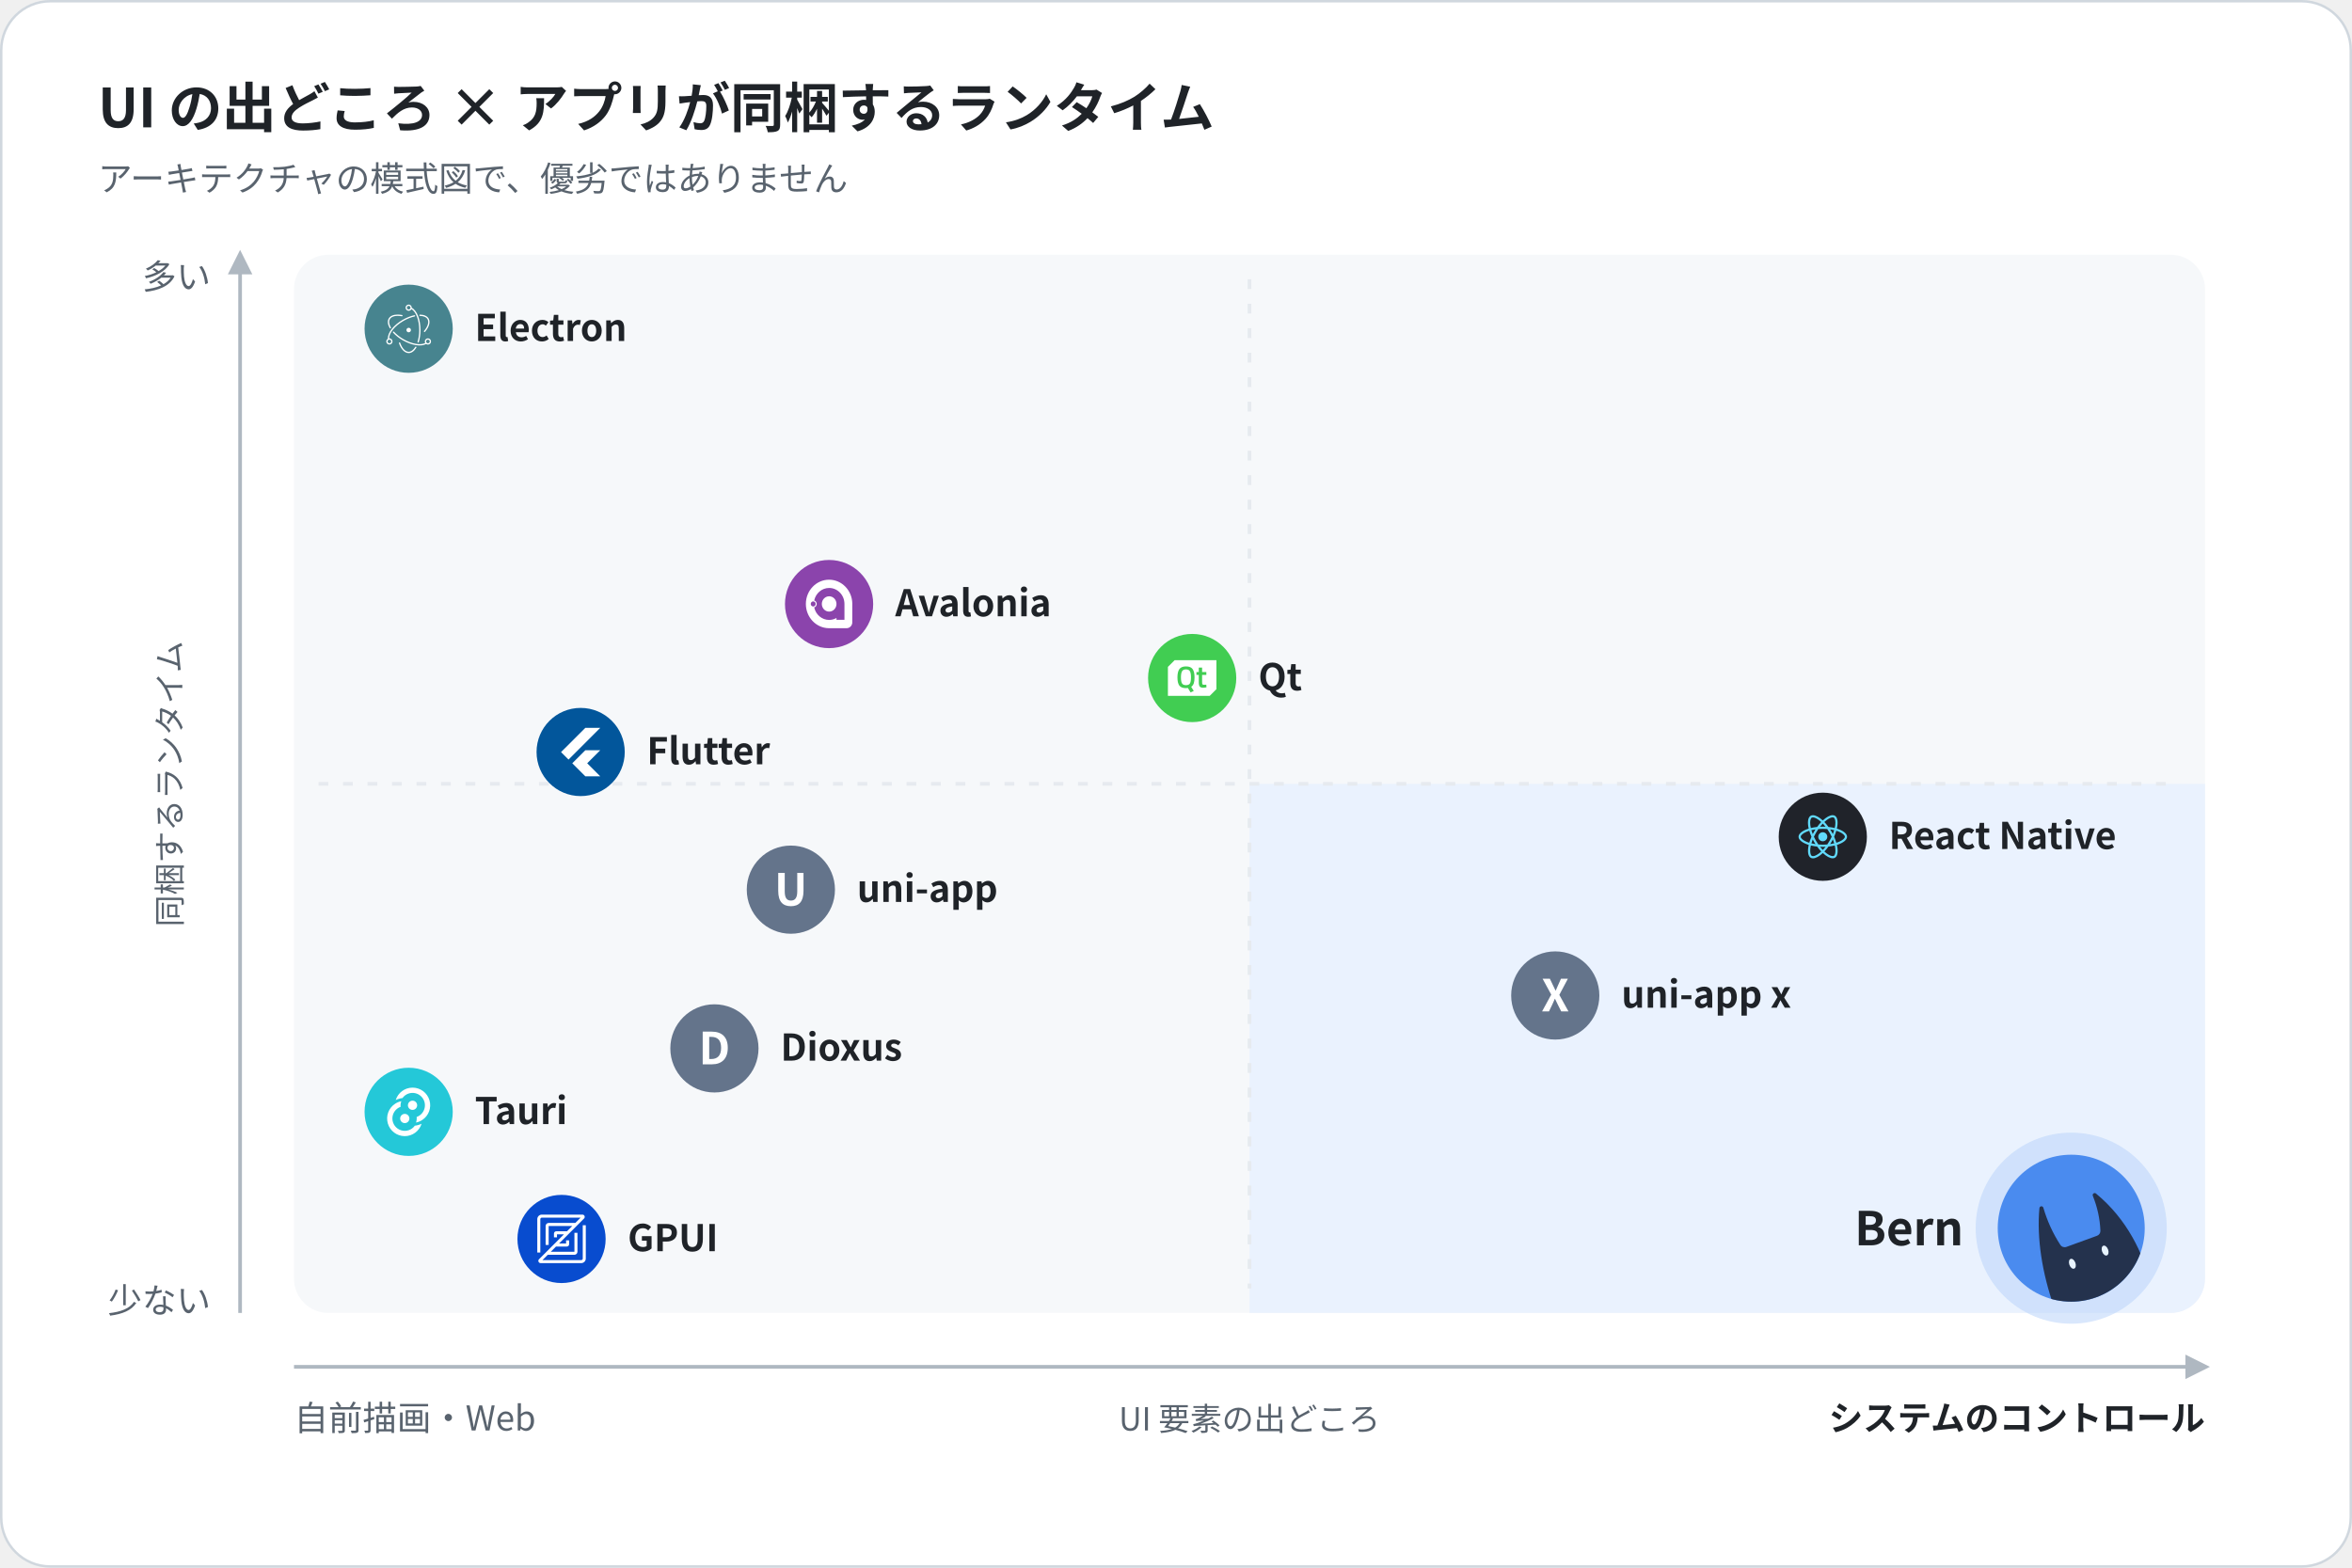
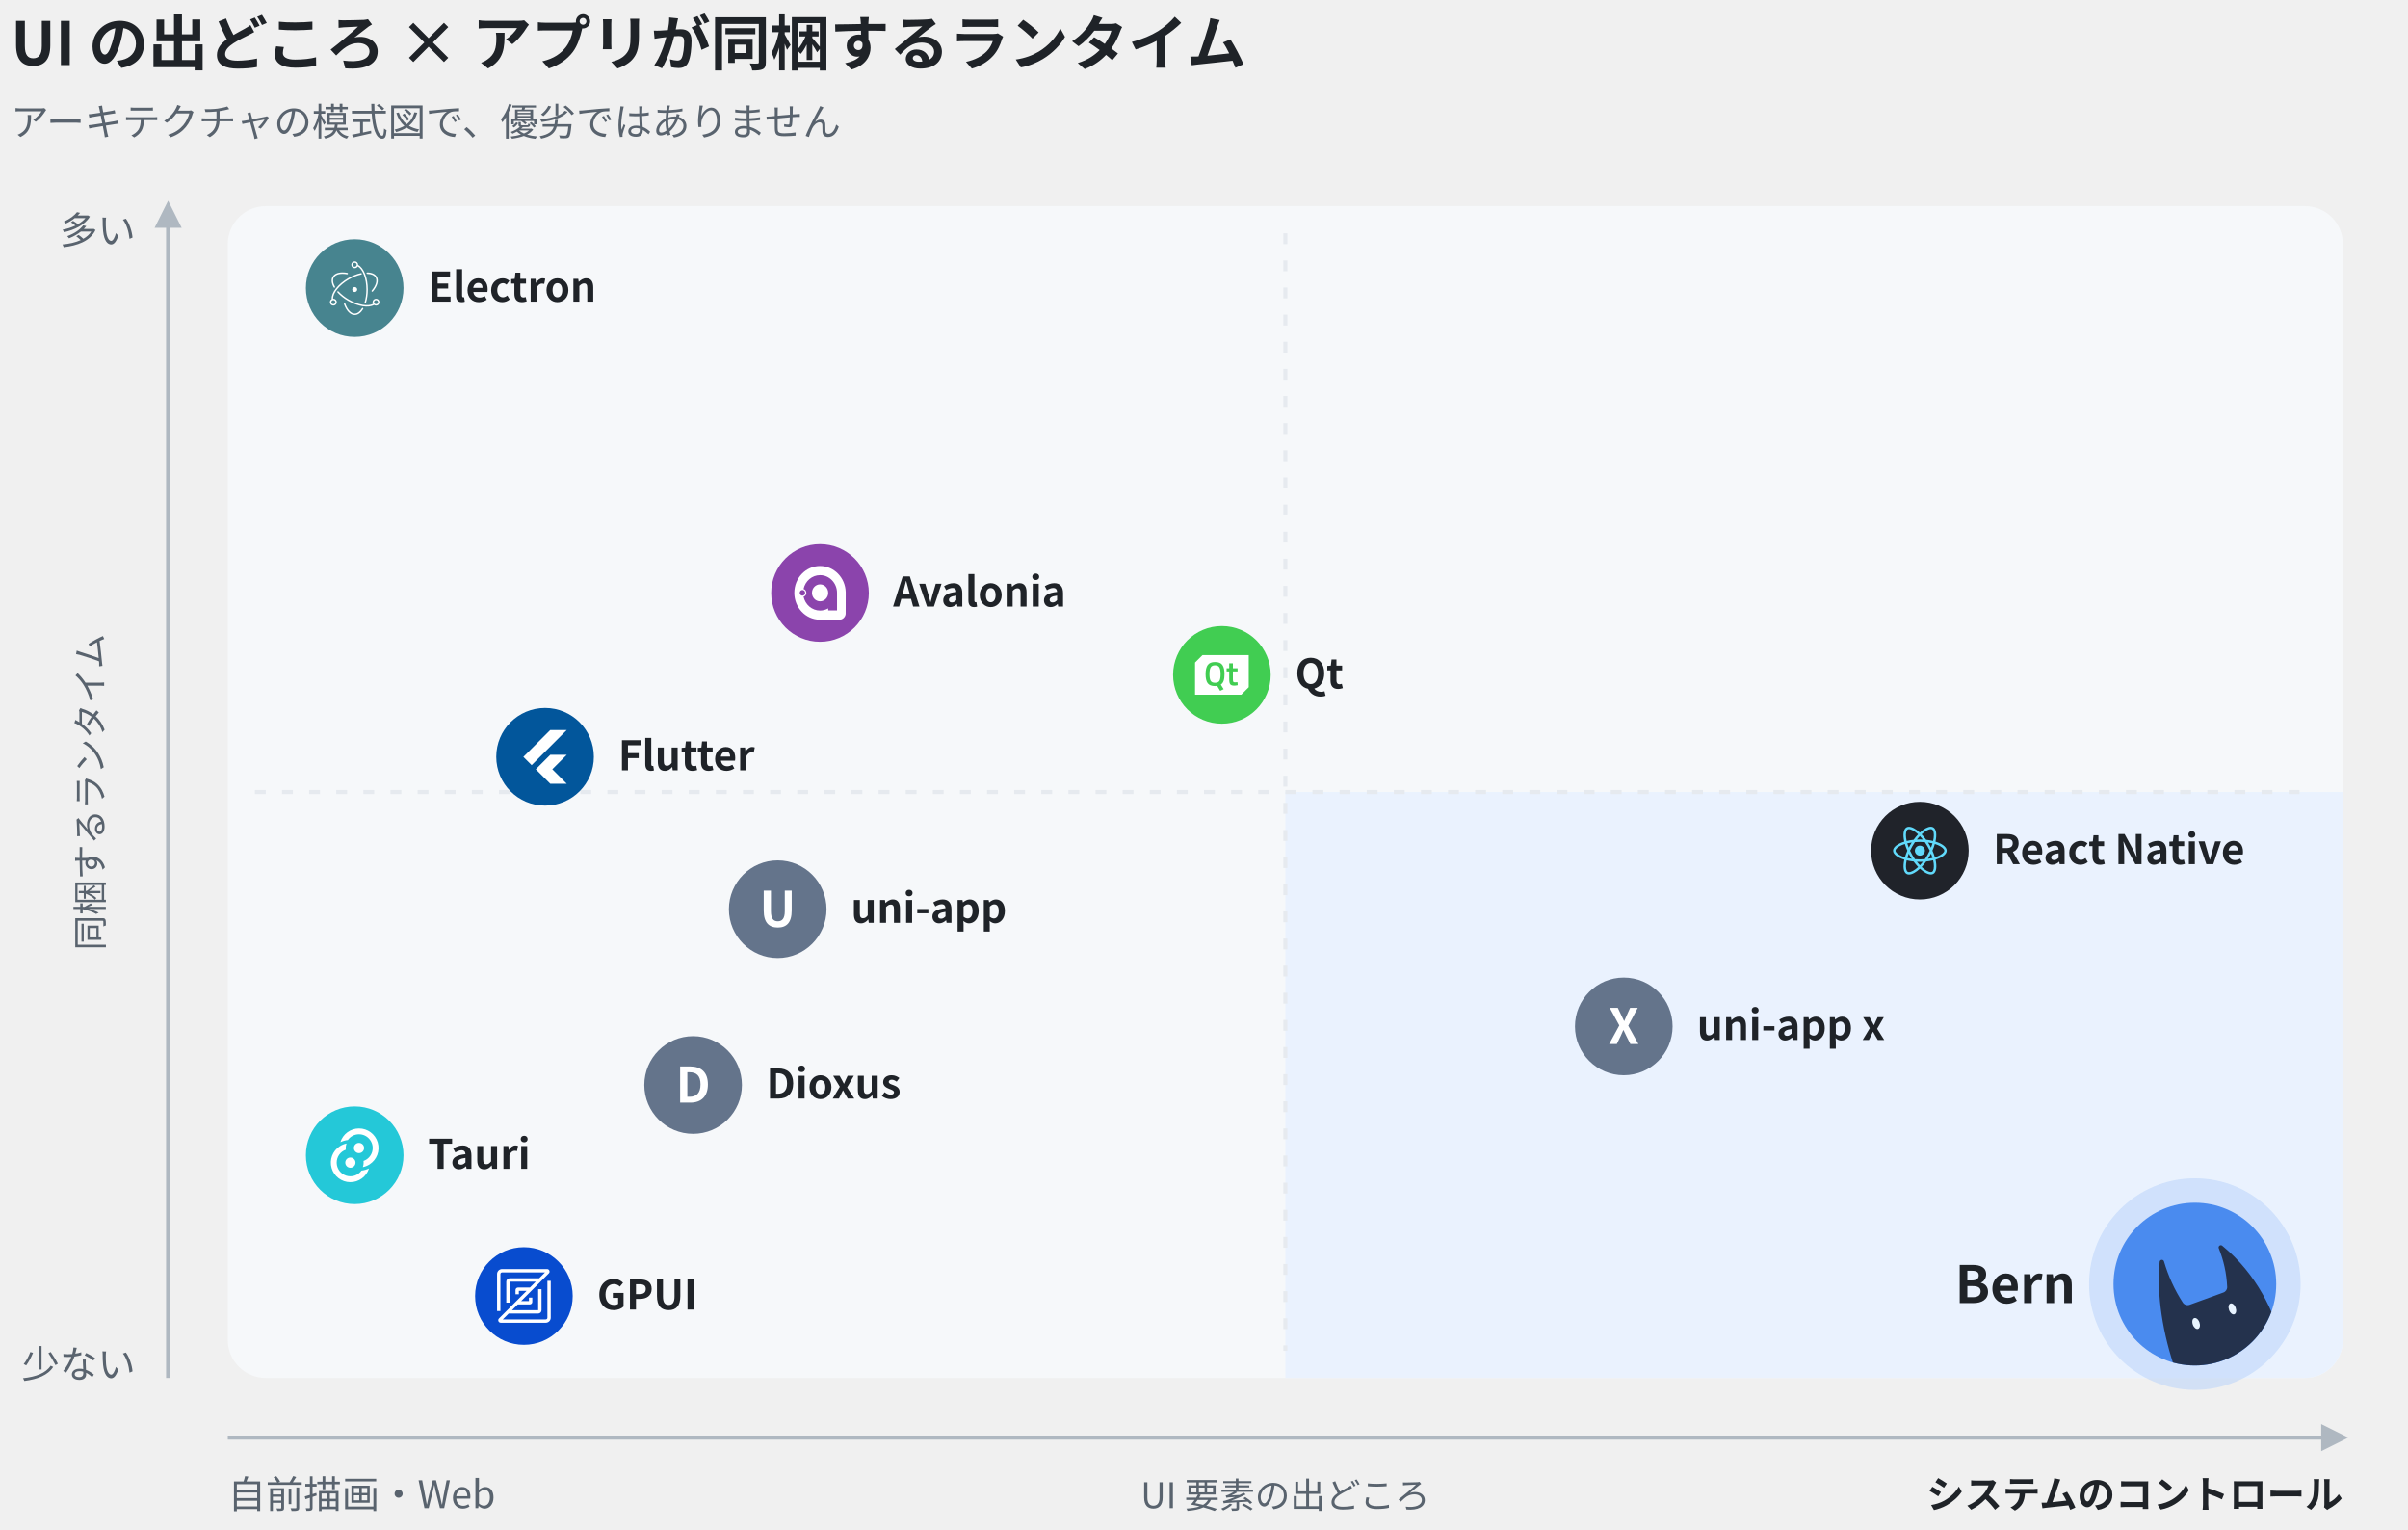
- <svg xmlns="http://www.w3.org/2000/svg" viewBox="0 0 960 640" width="960" height="640" font-family="-apple-system, BlinkMacSystemFont, 'Segoe UI', 'PingFang SC', 'Hiragino Sans GB', 'Microsoft YaHei', 'Noto Sans CJK SC', 'Helvetica Neue', Arial, sans-serif">
+ <svg xmlns="http://www.w3.org/2000/svg" viewBox="36 28 888 564" width="888" height="564" font-family="-apple-system, BlinkMacSystemFont, 'Segoe UI', 'PingFang SC', 'Hiragino Sans GB', 'Microsoft YaHei', 'Noto Sans CJK SC', 'Helvetica Neue', Arial, sans-serif">
  <defs>
    <symbol id="bern-logo" viewBox="0 0 1024 1024">
      <defs>
        <clipPath id="bern-symbol-disc">
          <circle cx="512" cy="512" r="512" />
        </clipPath>
      </defs>
      <g clip-path="url(#bern-symbol-disc)">
        <rect width="1024" height="1024" fill="#4A8BEF" />
        <path fill="#24324D" d="M 290.4 372.1 C 270.7 579.3 309.8 827.6 392.0 1060.0 L 1100 1100 L 1060.0 880.0 C 1013.0 692.2 904.4 451.5 684.3 270.5 A 14 14 0 0 0 662.4 286.5 C 693.7 364.2 711.6 444.8 715.3 529.4 A 36 36 0 0 1 691.6 564.9 C 620.6 590.7 549.5 616.5 478.5 642.4 A 36 36 0 0 1 436.0 628.1 C 383.8 547.6 344.6 461.1 317.8 369.5 A 14 14 0 0 0 290.4 372.1 Z" />
        <ellipse rx="22" ry="36" fill="#E8F4FF" transform="translate(520 760) rotate(-20)" />
        <ellipse rx="22" ry="36" fill="#E8F4FF" transform="translate(748 668) rotate(-20)" />
      </g>
    </symbol>
    <marker id="arrow" viewBox="0 0 10 10" refX="8" refY="5" markerWidth="10" markerHeight="10" markerUnits="userSpaceOnUse" orient="auto-start-reverse">
      <path d="M0 0 L10 5 L0 10 z" fill="#AFB8C1" />
    </marker>
    <marker id="arrow-accent" viewBox="0 0 10 10" refX="8" refY="5" markerWidth="11" markerHeight="11" markerUnits="userSpaceOnUse" orient="auto-start-reverse">
      <path d="M0 0 L10 5 L0 10 z" fill="#4A8BEF" />
    </marker>
  </defs>
-   <rect x="0.5" y="0.5" width="959" height="639" rx="20" fill="#FFFFFF" stroke="#D0D7DE" />
  <text x="40" y="52" font-size="22" font-weight="700" fill="#1F2328">UI の出どころ × アプリが同梱するランタイム</text>
  <text x="40" y="78" font-size="14" fill="#59636E">アーキテクチャの模式図で、優劣ではありません</text>
  <rect x="120" y="104" width="780" height="432" rx="14" fill="#F6F8FA" />
  <path d="M510.0 320.0 H900 V522 A14 14 0 0 1 886 536 H510.0 Z" fill="#EAF2FE" />
  <line x1="510.0" y1="114" x2="510.0" y2="526" stroke="#E6EAEF" stroke-width="1.5" stroke-dasharray="4 6" />
  <line x1="130" y1="320.0" x2="890" y2="320.0" stroke="#E6EAEF" stroke-width="1.5" stroke-dasharray="4 6" />
  <line x1="120" y1="558" x2="900" y2="558" stroke="#AFB8C1" stroke-width="1.5" marker-end="url(#arrow)" />
  <text x="120" y="584" font-size="14" fill="#59636E">自前描画・Web</text>
  <text x="900" y="584" font-size="14" font-weight="600" text-anchor="end" fill="#1F2328">システムのコントロール</text>
  <text x="510.0" y="584" font-size="13" text-anchor="middle" fill="#59636E">UI 要素の出どころ</text>
  <line x1="98" y1="536" x2="98" y2="104" stroke="#AFB8C1" stroke-width="1.5" marker-end="url(#arrow)" />
  <text x="86" y="536" font-size="14" text-anchor="end" fill="#59636E">少ない</text>
  <text x="86" y="118" font-size="14" text-anchor="end" fill="#59636E">多い</text>
  <text transform="translate(74 320.0) rotate(-90)" font-size="13" text-anchor="middle" fill="#59636E">同梱するランタイム</text>
  <circle cx="166.8" cy="134.2" r="18.0" fill="#47848F" />
  <path d="M12.011 0c-.85 0-1.539.689-1.539 1.539 0 .85.689 1.539 1.539 1.539.595 0 1.11-.338 1.366-.832 2.221 1.268 3.847 5.473 3.847 10.362 0 2.071-.289 4.056-.825 5.769a.322.322 0 0 0 .211.403.322.322 0 0 0 .403-.211c.556-1.776.854-3.825.854-5.96 0-5.193-1.772-9.686-4.321-11.003.001-.022.004-.044.004-.067 0-.85-.689-1.539-1.539-1.539zm0 .643a.896.896 0 1 1 0 1.792.896.896 0 1 1 0-1.792zm-5.486 4.305c-2.067.007-3.647.665-4.388 1.948-.738 1.277-.527 2.971.511 4.781a.322.322 0 0 0 .558-.32C2.271 9.727 2.089 8.266 2.694 7.218c.821-1.422 3.033-1.955 5.932-1.427a.322.322 0 0 0 .115-.633c-.784-.143-1.527-.212-2.216-.21zm11.052.018a.322.322 0 0 0-.008.643c1.834.024 3.156.596 3.75 1.626.819 1.419.18 3.595-1.718 5.837a.322.322 0 0 0 .038.454.322.322 0 0 0 .453-.038c2.054-2.426 2.771-4.866 1.784-6.574-.726-1.257-2.26-1.921-4.299-1.947zm-2.698.292a.323.323 0 0 0-.065.007c-1.857.398-3.833 1.175-5.731 2.271-4.57 2.638-7.592 6.495-7.36 9.372-.473.263-.793.766-.793 1.345 0 .85.689 1.539 1.539 1.539.85 0 1.539-.689 1.539-1.539 0-.85-.689-1.539-1.539-1.539-.038 0-.075.003-.113.006-.1-2.56 2.743-6.141 7.048-8.627 1.841-1.063 3.755-1.816 5.545-2.2a.322.322 0 0 0-.07-.636zm-2.879 6.236a1.119 1.119 0 0 0-.224.025c-.601.13-.983.723-.853 1.324.13.601.723.983 1.324.853.601-.13.983-.723.853-1.324-.114-.526-.582-.884-1.099-.879zM4.532 13.341a.321.321 0 0 0-.232.084.321.321 0 0 0-.021.454c1.268 1.394 2.916 2.701 4.795 3.786 4.415 2.549 9.106 3.285 11.561 1.839a1.53 1.53 0 0 0 .897.29c.85 0 1.539-.689 1.539-1.539 0-.85-.689-1.539-1.539-1.539-.85 0-1.539.689-1.539 1.539 0 .276.074.534.201.758-2.245 1.214-6.631.5-10.798-1.905-1.823-1.052-3.418-2.318-4.64-3.661a.321.321 0 0 0-.223-.105zm-2.063 4.017a.896.896 0 1 1 0 1.792.896.896 0 1 1 0-1.792zm19.062 0a.896.896 0 1 1 0 1.792.891.891 0 0 1-.586-.219c-.003-.004-.004-.008-.007-.012a.32.32 0 0 0-.096-.091.896.896 0 0 1 .689-1.469zm-14.005 1.368a.322.322 0 0 0-.321.43C8.279 22.154 10.036 24 12.011 24c1.441 0 2.773-.982 3.813-2.711a.322.322 0 0 0-.11-.441.322.322 0 0 0-.442.11c-.934 1.554-2.081 2.399-3.261 2.399-1.641 0-3.208-1.647-4.2-4.418a.322.322 0 0 0-.285-.213z" fill="#FFFFFF" transform="translate(156.90 124.34) scale(0.825)" />
  <text x="193.8" y="139.2" font-size="15" font-weight="600" fill="#1F2328">Electron</text>
  <circle cx="338.4" cy="246.6" r="18.0" fill="#8B44AC" />
  <path d="M12.034 8.208c-2.003 0-3.627 1.696-3.627 3.789s1.624 3.789 3.627 3.789 3.627-1.697 3.627-3.79-1.624-3.788-3.627-3.788m-7.392 2.067c.72.211 1.248.902 1.248 1.722s-.528 1.51-1.248 1.721c.752 3.54 3.776 6.188 7.392 6.188 1.316 0 2.554-.35 3.632-.967v.914h3.94v-7.528a5 5 0 0 0 0-.224v-.104c0-4.369-3.39-7.91-7.572-7.91-3.616 0-6.64 2.648-7.392 6.188m-.5 2.982c.67 0 1.212-.567 1.212-1.266s-.542-1.265-1.212-1.265-1.211.566-1.211 1.265c0 .7.542 1.266 1.211 1.266M20.682 24H11.8C5.549 23.887.515 18.556.515 12c0-6.627 5.143-12 11.487-12 6.241 0 11.32 5.2 11.483 11.678l-.02 9.743C23.3 22.876 22.12 24 20.683 24" fill="#FFFFFF" transform="translate(328.50 236.66) scale(0.825)" />
  <text x="365.4" y="251.6" font-size="15" font-weight="600" fill="#1F2328">Avalonia</text>
  <circle cx="486.6" cy="276.8" r="18.0" fill="#41CD52" />
  <path d="M21.693 3.162H3.33L0 6.49v14.348h20.671L24 17.51V3.162zM12.785 18.4l-1.562.728-1.35-2.217c-.196.057-.499.09-.924.09-1.579 0-2.683-.425-3.305-1.276-.622-.85-.932-2.2-.932-4.033 0-1.84.319-3.206.949-4.098.63-.892 1.726-1.341 3.288-1.341 1.562 0 2.658.441 3.28 1.333.63.883.94 2.25.94 4.098 0 1.219-.13 2.2-.384 2.945-.261.752-.679 1.325-1.268 1.718zm4.736-1.587c-.858 0-1.447-.196-1.766-.59-.32-.392-.483-1.136-.483-2.232v-3.534H14.11V9.051h1.162V6.843h1.644V9.05h2.094v1.415h-2.094v3.346c0 .622.05 1.03.14 1.227.09.204.326.303.695.303l1.243-.05.073 1.326c-.67.13-1.186.196-1.546.196zm-8.58-9.08c-.95 0-1.604.311-1.963.94-.352.63-.532 1.629-.532 3.011 0 1.374.172 2.364.515 2.953.344.589 1.006.892 1.98.892.973 0 1.628-.295 1.971-.876.335-.58.507-1.57.507-2.953 0-1.39-.172-2.396-.523-3.026-.352-.63-1.006-.94-1.955-.94Z" fill="#FFFFFF" transform="translate(476.70 266.90) scale(0.825)" />
  <text x="513.6" y="281.8" font-size="15" font-weight="600" fill="#1F2328">Qt</text>
  <circle cx="237.0" cy="307.0" r="18.0" fill="#02569B" />
  <path d="M14.314 0L2.3 12 6 15.7 21.684.013h-7.357zm.014 11.072L7.857 17.53l6.47 6.47H21.7l-6.46-6.468 6.46-6.46h-7.37z" fill="#FFFFFF" transform="translate(227.10 297.14) scale(0.825)" />
  <text x="264.0" y="312.0" font-size="15" font-weight="600" fill="#1F2328">Flutter</text>
  <circle cx="744.0" cy="341.6" r="18.0" fill="#20232A" />
  <path d="M14.23 12.004a2.236 2.236 0 0 1-2.235 2.236 2.236 2.236 0 0 1-2.236-2.236 2.236 2.236 0 0 1 2.235-2.236 2.236 2.236 0 0 1 2.236 2.236zm2.648-10.69c-1.346 0-3.107.96-4.888 2.622-1.78-1.653-3.542-2.602-4.887-2.602-.41 0-.783.093-1.106.278-1.375.793-1.683 3.264-.973 6.365C1.98 8.917 0 10.42 0 12.004c0 1.59 1.99 3.097 5.043 4.03-.704 3.113-.39 5.588.988 6.38.32.187.69.275 1.102.275 1.345 0 3.107-.96 4.888-2.624 1.78 1.654 3.542 2.603 4.887 2.603.41 0 .783-.09 1.106-.275 1.374-.792 1.683-3.263.973-6.365C22.02 15.096 24 13.59 24 12.004c0-1.59-1.99-3.097-5.043-4.032.704-3.11.39-5.587-.988-6.38-.318-.184-.688-.277-1.092-.278zm-.005 1.09v.006c.225 0 .406.044.558.127.666.382.955 1.835.73 3.704-.054.46-.142.945-.25 1.44-.96-.236-2.006-.417-3.107-.534-.66-.905-1.345-1.727-2.035-2.447 1.592-1.48 3.087-2.292 4.105-2.295zm-9.77.02c1.012 0 2.514.808 4.11 2.28-.686.72-1.37 1.537-2.02 2.442-1.107.117-2.154.298-3.113.538-.112-.49-.195-.964-.254-1.42-.23-1.868.054-3.32.714-3.707.19-.09.4-.127.563-.132zm4.882 3.05c.455.468.91.992 1.36 1.564-.44-.02-.89-.034-1.345-.034-.46 0-.915.01-1.36.034.44-.572.895-1.096 1.345-1.565zM12 8.1c.74 0 1.477.034 2.202.093.406.582.802 1.203 1.183 1.86.372.64.71 1.29 1.018 1.946-.308.655-.646 1.31-1.013 1.95-.38.66-.773 1.288-1.18 1.87-.728.063-1.466.098-2.21.098-.74 0-1.477-.035-2.202-.093-.406-.582-.802-1.204-1.183-1.86-.372-.64-.71-1.29-1.018-1.946.303-.657.646-1.313 1.013-1.954.38-.66.773-1.286 1.18-1.868.728-.064 1.466-.098 2.21-.098zm-3.635.254c-.24.377-.48.763-.704 1.16-.225.39-.435.782-.635 1.174-.265-.656-.49-1.31-.676-1.947.64-.15 1.315-.283 2.015-.386zm7.26 0c.695.103 1.365.23 2.006.387-.18.632-.405 1.282-.66 1.933-.2-.39-.41-.783-.64-1.174-.225-.392-.465-.774-.705-1.146zm3.063.675c.484.15.944.317 1.375.498 1.732.74 2.852 1.708 2.852 2.476-.005.768-1.125 1.74-2.857 2.475-.42.18-.88.342-1.355.493-.28-.958-.646-1.956-1.1-2.98.45-1.017.81-2.01 1.085-2.964zm-13.395.004c.278.96.645 1.957 1.1 2.98-.45 1.017-.812 2.01-1.086 2.964-.484-.15-.944-.318-1.37-.5-1.732-.737-2.852-1.706-2.852-2.474 0-.768 1.12-1.742 2.852-2.476.42-.18.88-.342 1.356-.494zm11.678 4.28c.265.657.49 1.312.676 1.948-.64.157-1.316.29-2.016.39.24-.375.48-.762.705-1.158.225-.39.435-.788.636-1.18zm-9.945.02c.2.392.41.783.64 1.175.23.39.465.772.705 1.143-.695-.102-1.365-.23-2.006-.386.18-.63.406-1.282.66-1.933zM17.92 16.32c.112.493.2.968.254 1.423.23 1.868-.054 3.32-.714 3.708-.147.09-.338.128-.563.128-1.012 0-2.514-.807-4.11-2.28.686-.72 1.37-1.536 2.02-2.44 1.107-.118 2.154-.3 3.113-.54zm-11.83.01c.96.234 2.006.415 3.107.532.66.905 1.345 1.727 2.035 2.446-1.595 1.483-3.092 2.295-4.11 2.295-.22-.005-.406-.05-.553-.132-.666-.38-.955-1.834-.73-3.703.054-.46.142-.944.25-1.438zm4.56.64c.44.02.89.034 1.345.034.46 0 .915-.01 1.36-.034-.44.572-.895 1.095-1.345 1.565-.455-.47-.91-.993-1.36-1.565z" fill="#61DAFB" transform="translate(734.10 331.70) scale(0.825)" />
  <text x="771.0" y="346.6" font-size="15" font-weight="600" fill="#1F2328">React Native</text>
  <circle cx="322.8" cy="363.2" r="18.0" fill="#64748B" />
  <text x="322.8" y="369.7" text-anchor="middle" font-size="18.0" font-weight="700" fill="#FFFFFF">U</text>
  <text x="349.8" y="368.2" font-size="15" font-weight="600" fill="#1F2328">uni-app</text>
  <circle cx="634.8" cy="406.4" r="18.0" fill="#64748B" />
  <text x="634.8" y="412.9" text-anchor="middle" font-size="18.0" font-weight="700" fill="#FFFFFF">X</text>
  <text x="661.8" y="411.4" font-size="15" font-weight="600" fill="#1F2328">uni-app x</text>
  <circle cx="291.6" cy="428.0" r="18.0" fill="#64748B" />
  <text x="291.6" y="434.5" text-anchor="middle" font-size="18.0" font-weight="700" fill="#FFFFFF">D</text>
  <text x="318.6" y="433.0" font-size="15" font-weight="600" fill="#1F2328">Dioxus</text>
  <circle cx="166.8" cy="453.9" r="18.0" fill="#24C8D8" />
  <path d="M13.912 0a8.72 8.72 0 0 0-8.308 6.139c1.05-.515 2.18-.845 3.342-.976 2.415-3.363 7.4-3.412 9.88-.097 2.48 3.315 1.025 8.084-2.883 9.45a6.131 6.131 0 0 1-.3 2.762 8.72 8.72 0 0 0 3.01-1.225A8.72 8.72 0 0 0 13.913 0zm.082 6.451a2.284 2.284 0 1 0-.15 4.566 2.284 2.284 0 0 0 .15-4.566zm-5.629.27a8.72 8.72 0 0 0-3.031 1.235 8.72 8.72 0 1 0 13.06 9.913 10.173 10.174 0 0 1-3.343.965 6.125 6.125 0 1 1-7.028-9.343 6.114 6.115 0 0 1 .342-2.772zm1.713 6.27a2.284 2.284 0 0 0-2.284 2.283 2.284 2.284 0 0 0 2.284 2.284 2.284 2.284 0 0 0 2.284-2.284 2.284 2.284 0 0 0-2.284-2.284z" fill="#FFFFFF" transform="translate(156.90 444.02) scale(0.825)" />
  <text x="193.8" y="458.9" font-size="15" font-weight="600" fill="#1F2328">Tauri</text>
  <circle cx="229.2" cy="505.8" r="18.0" fill="#084CCF" />
  <path d="M2.25 1.5a.75.75 0 0 0-.75.75v16.5H0V2.25A2.25 2.25 0 0 1 2.25 0h20.095c1.002 0 1.504 1.212.795 1.92L10.764 14.298h3.486V12.75h1.5v1.922a1.125 1.125 0 0 1-1.125 1.125H9.264l-2.578 2.578h11.689V9h1.5v9.375a1.5 1.5 0 0 1-1.5 1.5H5.185L2.562 22.5H21.75a.75.75 0 0 0 .75-.75V5.25H24v16.5A2.25 2.25 0 0 1 21.75 24H1.655C.653 24 .151 22.788.86 22.08L13.19 9.75H9.75v1.5h-1.5V9.375A1.125 1.125 0 0 1 9.375 8.25h5.314l2.625-2.625H5.625V15h-1.5V5.625a1.5 1.5 0 0 1 1.5-1.5h13.19L21.438 1.5z" fill="#FFFFFF" transform="translate(219.30 495.86) scale(0.825)" />
  <text x="256.2" y="510.8" font-size="15" font-weight="600" fill="#1F2328">GPUI</text>
  <circle cx="845.4" cy="501.4" r="39" fill="#B9D3FA" opacity="0.55" />
  <use href="#bern-logo" x="815.4" y="471.4" width="60.0" height="60.0" />
  <text x="801.4" y="508.4" font-size="19" font-weight="700" text-anchor="end" fill="#1F2328">Bern</text>
</svg>
